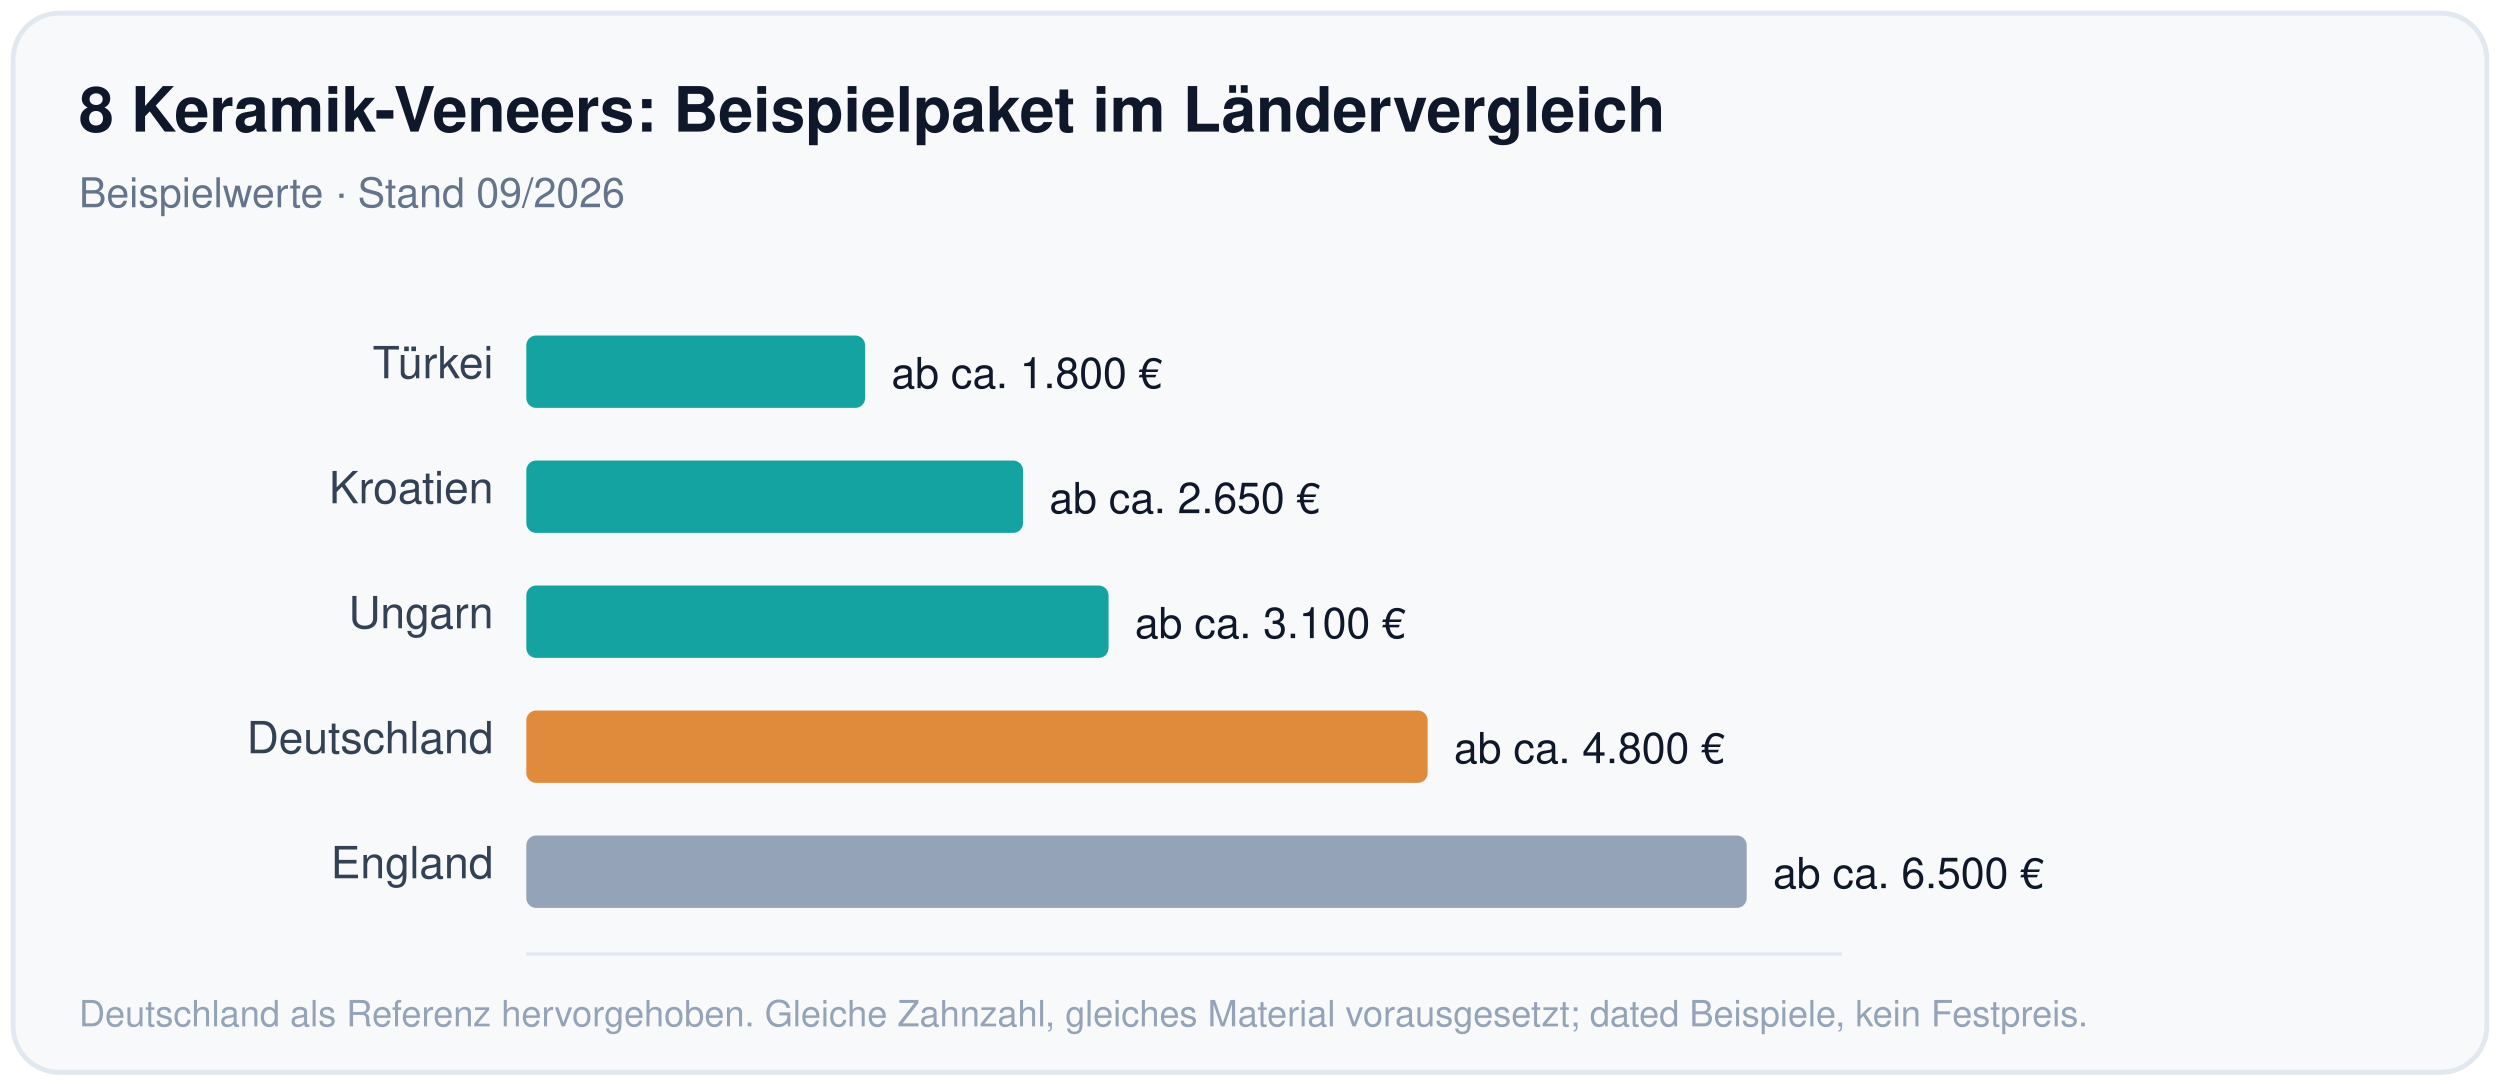
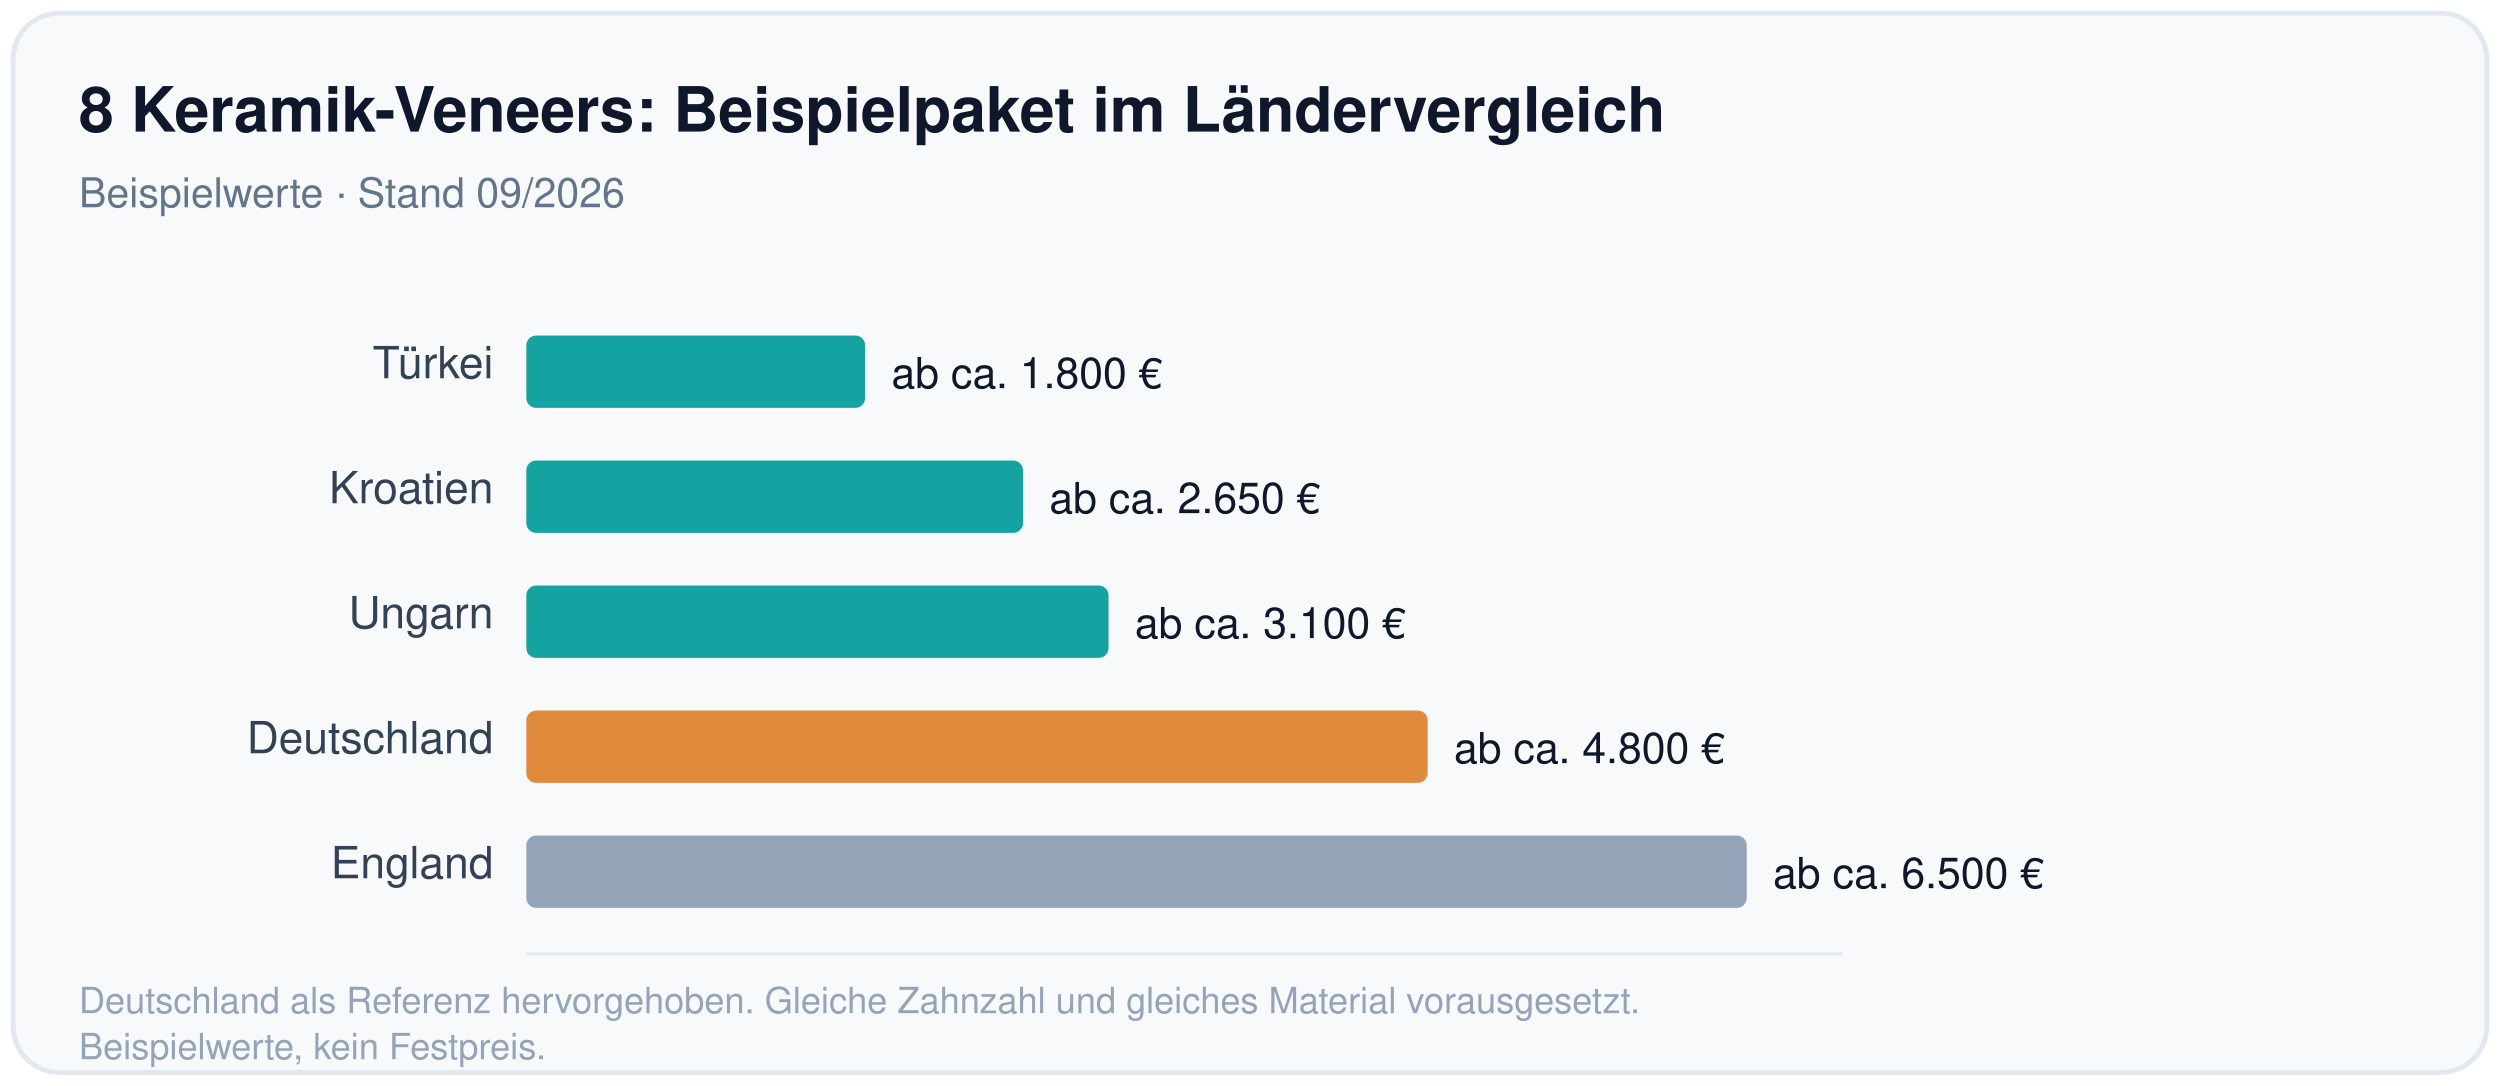
<svg xmlns="http://www.w3.org/2000/svg" viewBox="0 0 760 330" width="760" height="330" font-family="Segoe UI, Helvetica, Arial, sans-serif" role="img" aria-label="Acht Keramik-Veneers als Beispielpaket im Ländervergleich, Beispielwerte Stand 09/2026">
  <rect x="4" y="4" width="752" height="322" rx="14" fill="#f7f9fb" stroke="#e2e8f0" stroke-width="1.5" />
  <text x="24" y="40" font-size="19" font-weight="700" fill="#0f172a">8 Keramik-Veneers: Beispielpaket im Ländervergleich</text>
  <text x="24" y="63" font-size="12.5" fill="#64748b">Beispielwerte · Stand 09/2026</text>
  <g font-size="13.5">
    <text x="150" y="115" text-anchor="end" fill="#334155">Türkei</text>
    <rect x="160" y="102" width="103" height="22" rx="3" fill="#14a3a0" />
    <text x="271" y="118" font-size="13" fill="#0f172a">ab ca. 1.800 €</text>
    <text x="150" y="153" text-anchor="end" fill="#334155">Kroatien</text>
    <rect x="160" y="140" width="151" height="22" rx="3" fill="#14a3a0" />
    <text x="319" y="156" font-size="13" fill="#0f172a">ab ca. 2.650 €</text>
    <text x="150" y="191" text-anchor="end" fill="#334155">Ungarn</text>
    <rect x="160" y="178" width="177" height="22" rx="3" fill="#14a3a0" />
    <text x="345" y="194" font-size="13" fill="#0f172a">ab ca. 3.100 €</text>
    <text x="150" y="229" text-anchor="end" fill="#334155">Deutschland</text>
    <rect x="160" y="216" width="274" height="22" rx="3" fill="#e08a3c" />
    <text x="442" y="232" font-size="13" fill="#0f172a">ab ca. 4.800 €</text>
    <text x="150" y="267" text-anchor="end" fill="#334155">England</text>
    <rect x="160" y="254" width="371" height="22" rx="3" fill="#94a3b8" />
    <text x="539" y="270" font-size="13" fill="#0f172a">ab ca. 6.500 €</text>
  </g>
  <line x1="160" y1="290" x2="560" y2="290" stroke="#e2e8f0" stroke-width="1" />
-   <text x="24" y="312" font-size="11" fill="#94a3b8">Deutschland als Referenz hervorgehoben. Gleiche Zahnzahl, gleiches Material vorausgesetzt; dated Beispiele, kein Festpreis.</text>
+   <text x="24" y="308" font-size="11" fill="#94a3b8">Deutschland als Referenz hervorgehoben. Gleiche Zahnzahl und gleiches Material vorausgesetzt.</text>
+   <text x="24" y="322" font-size="11" fill="#94a3b8">Beispielwerte, kein Festpreis.</text>
</svg>
